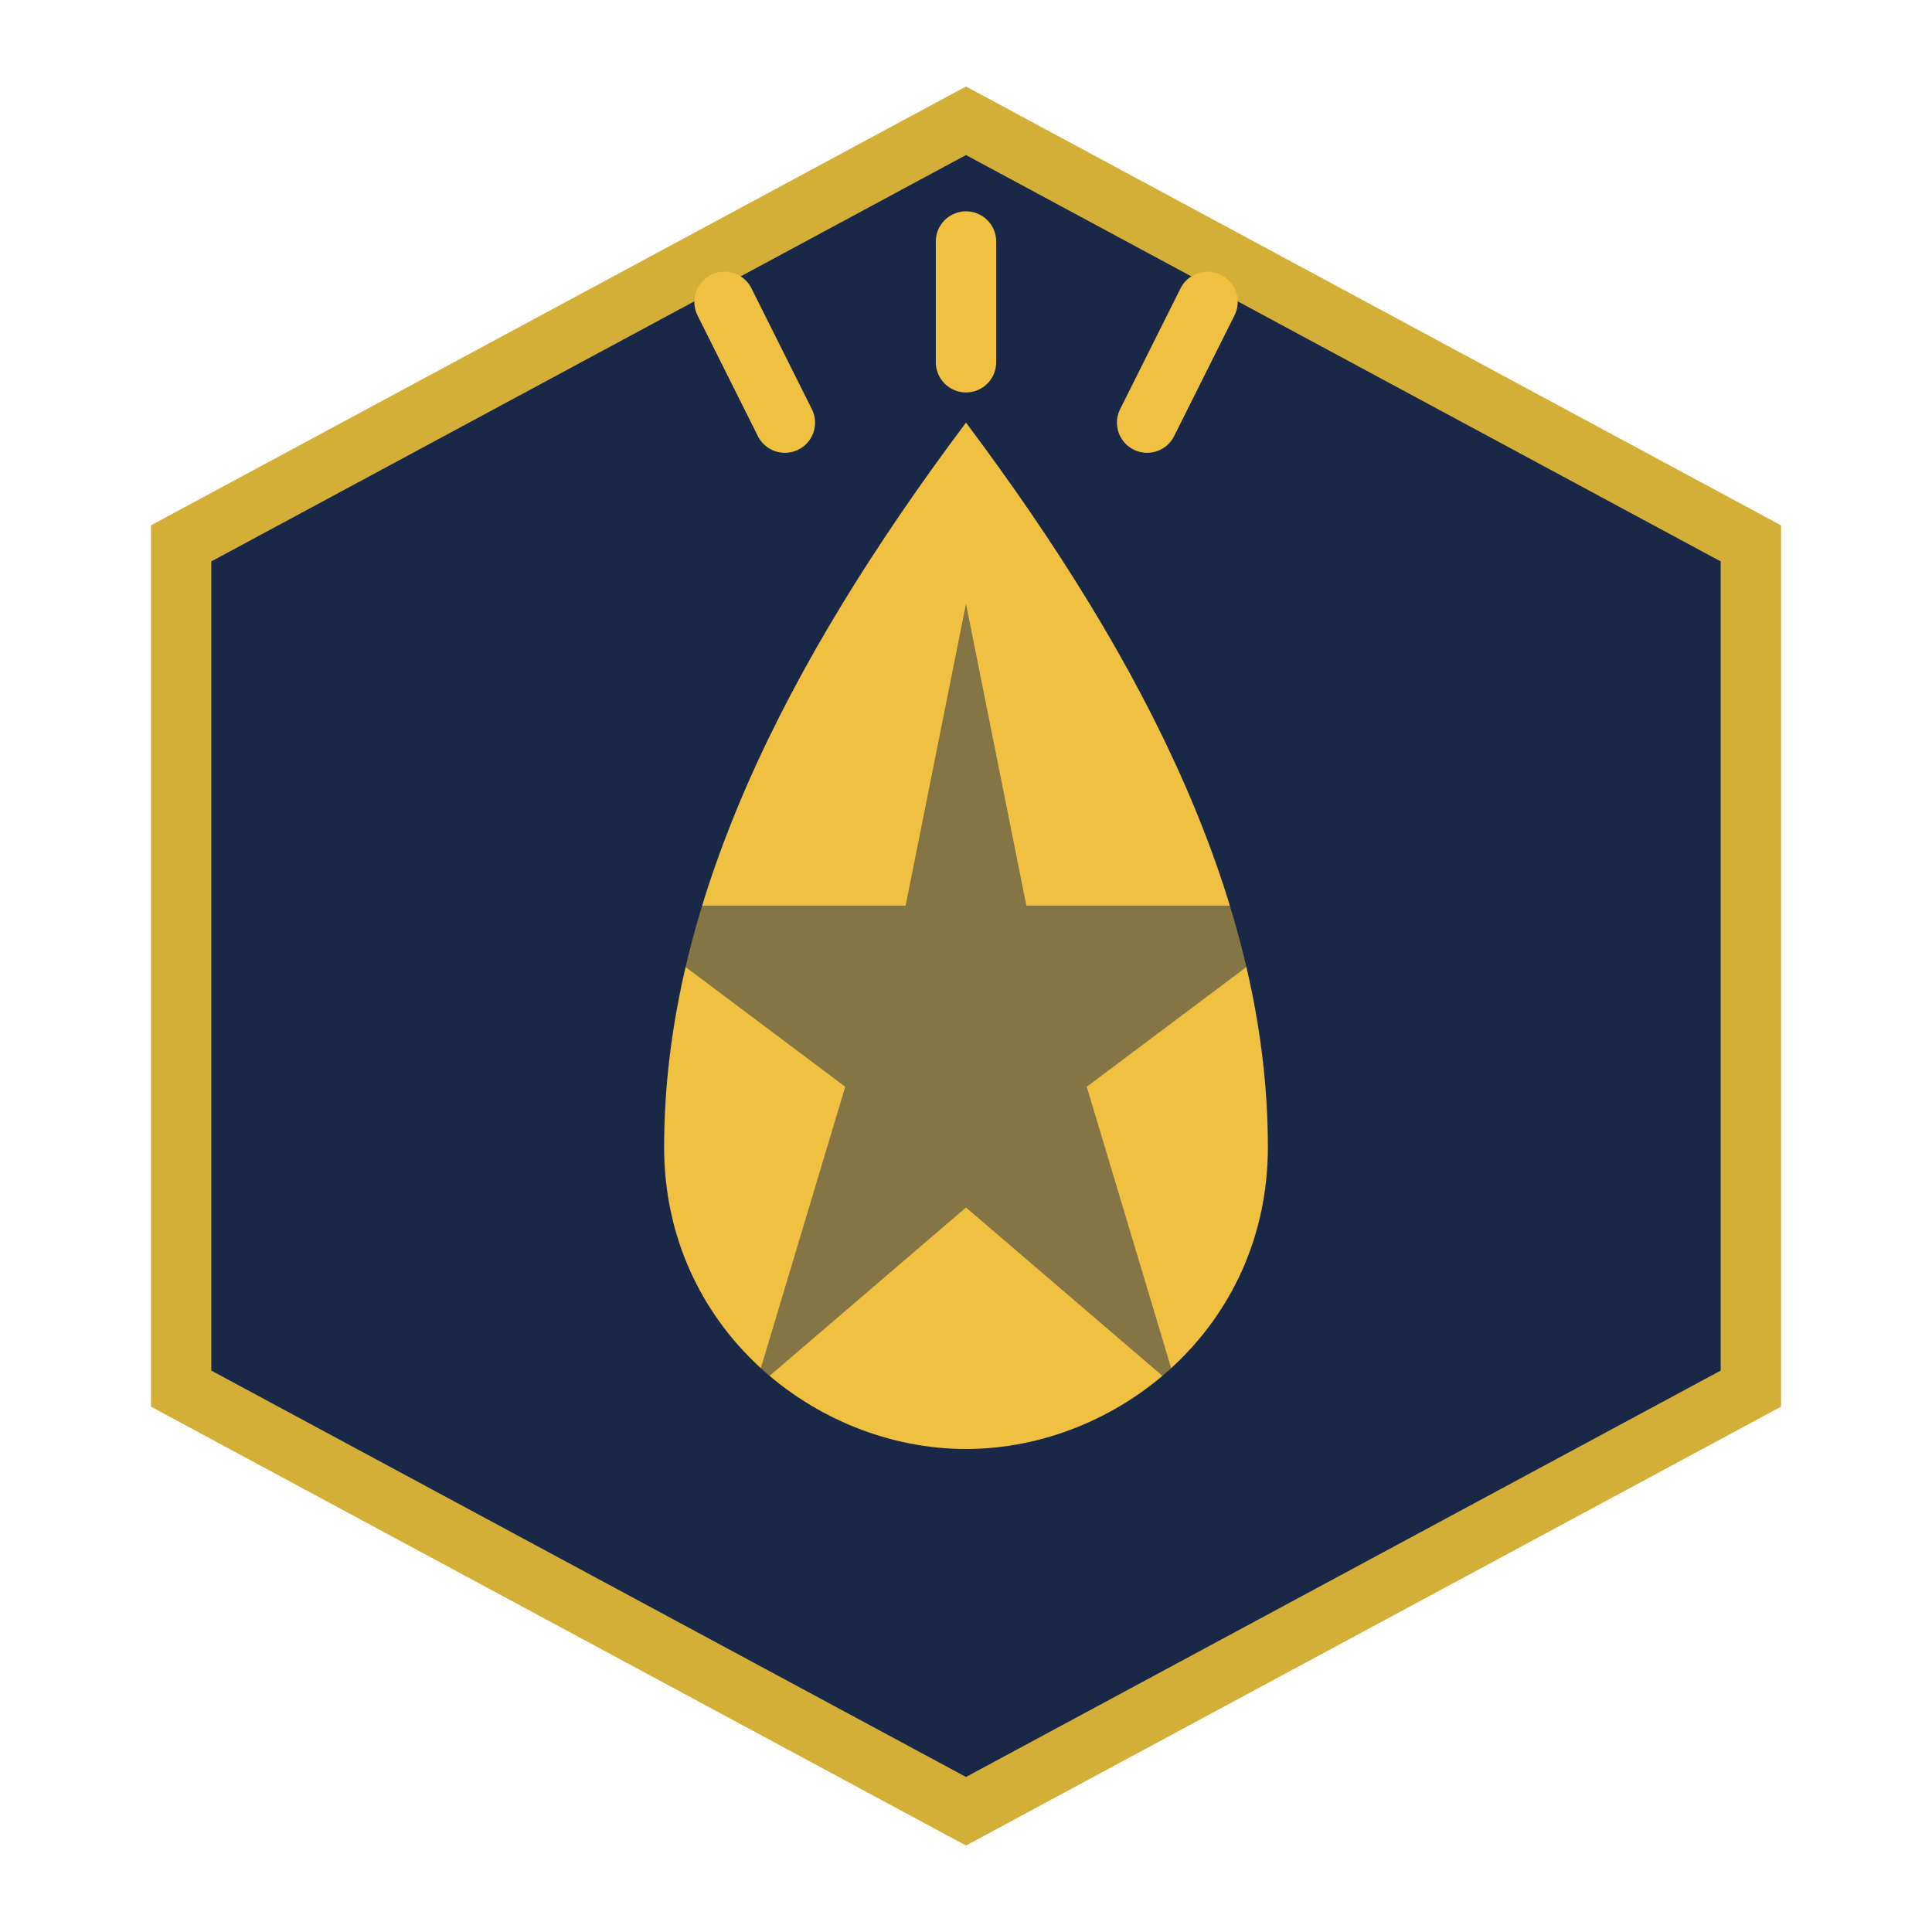
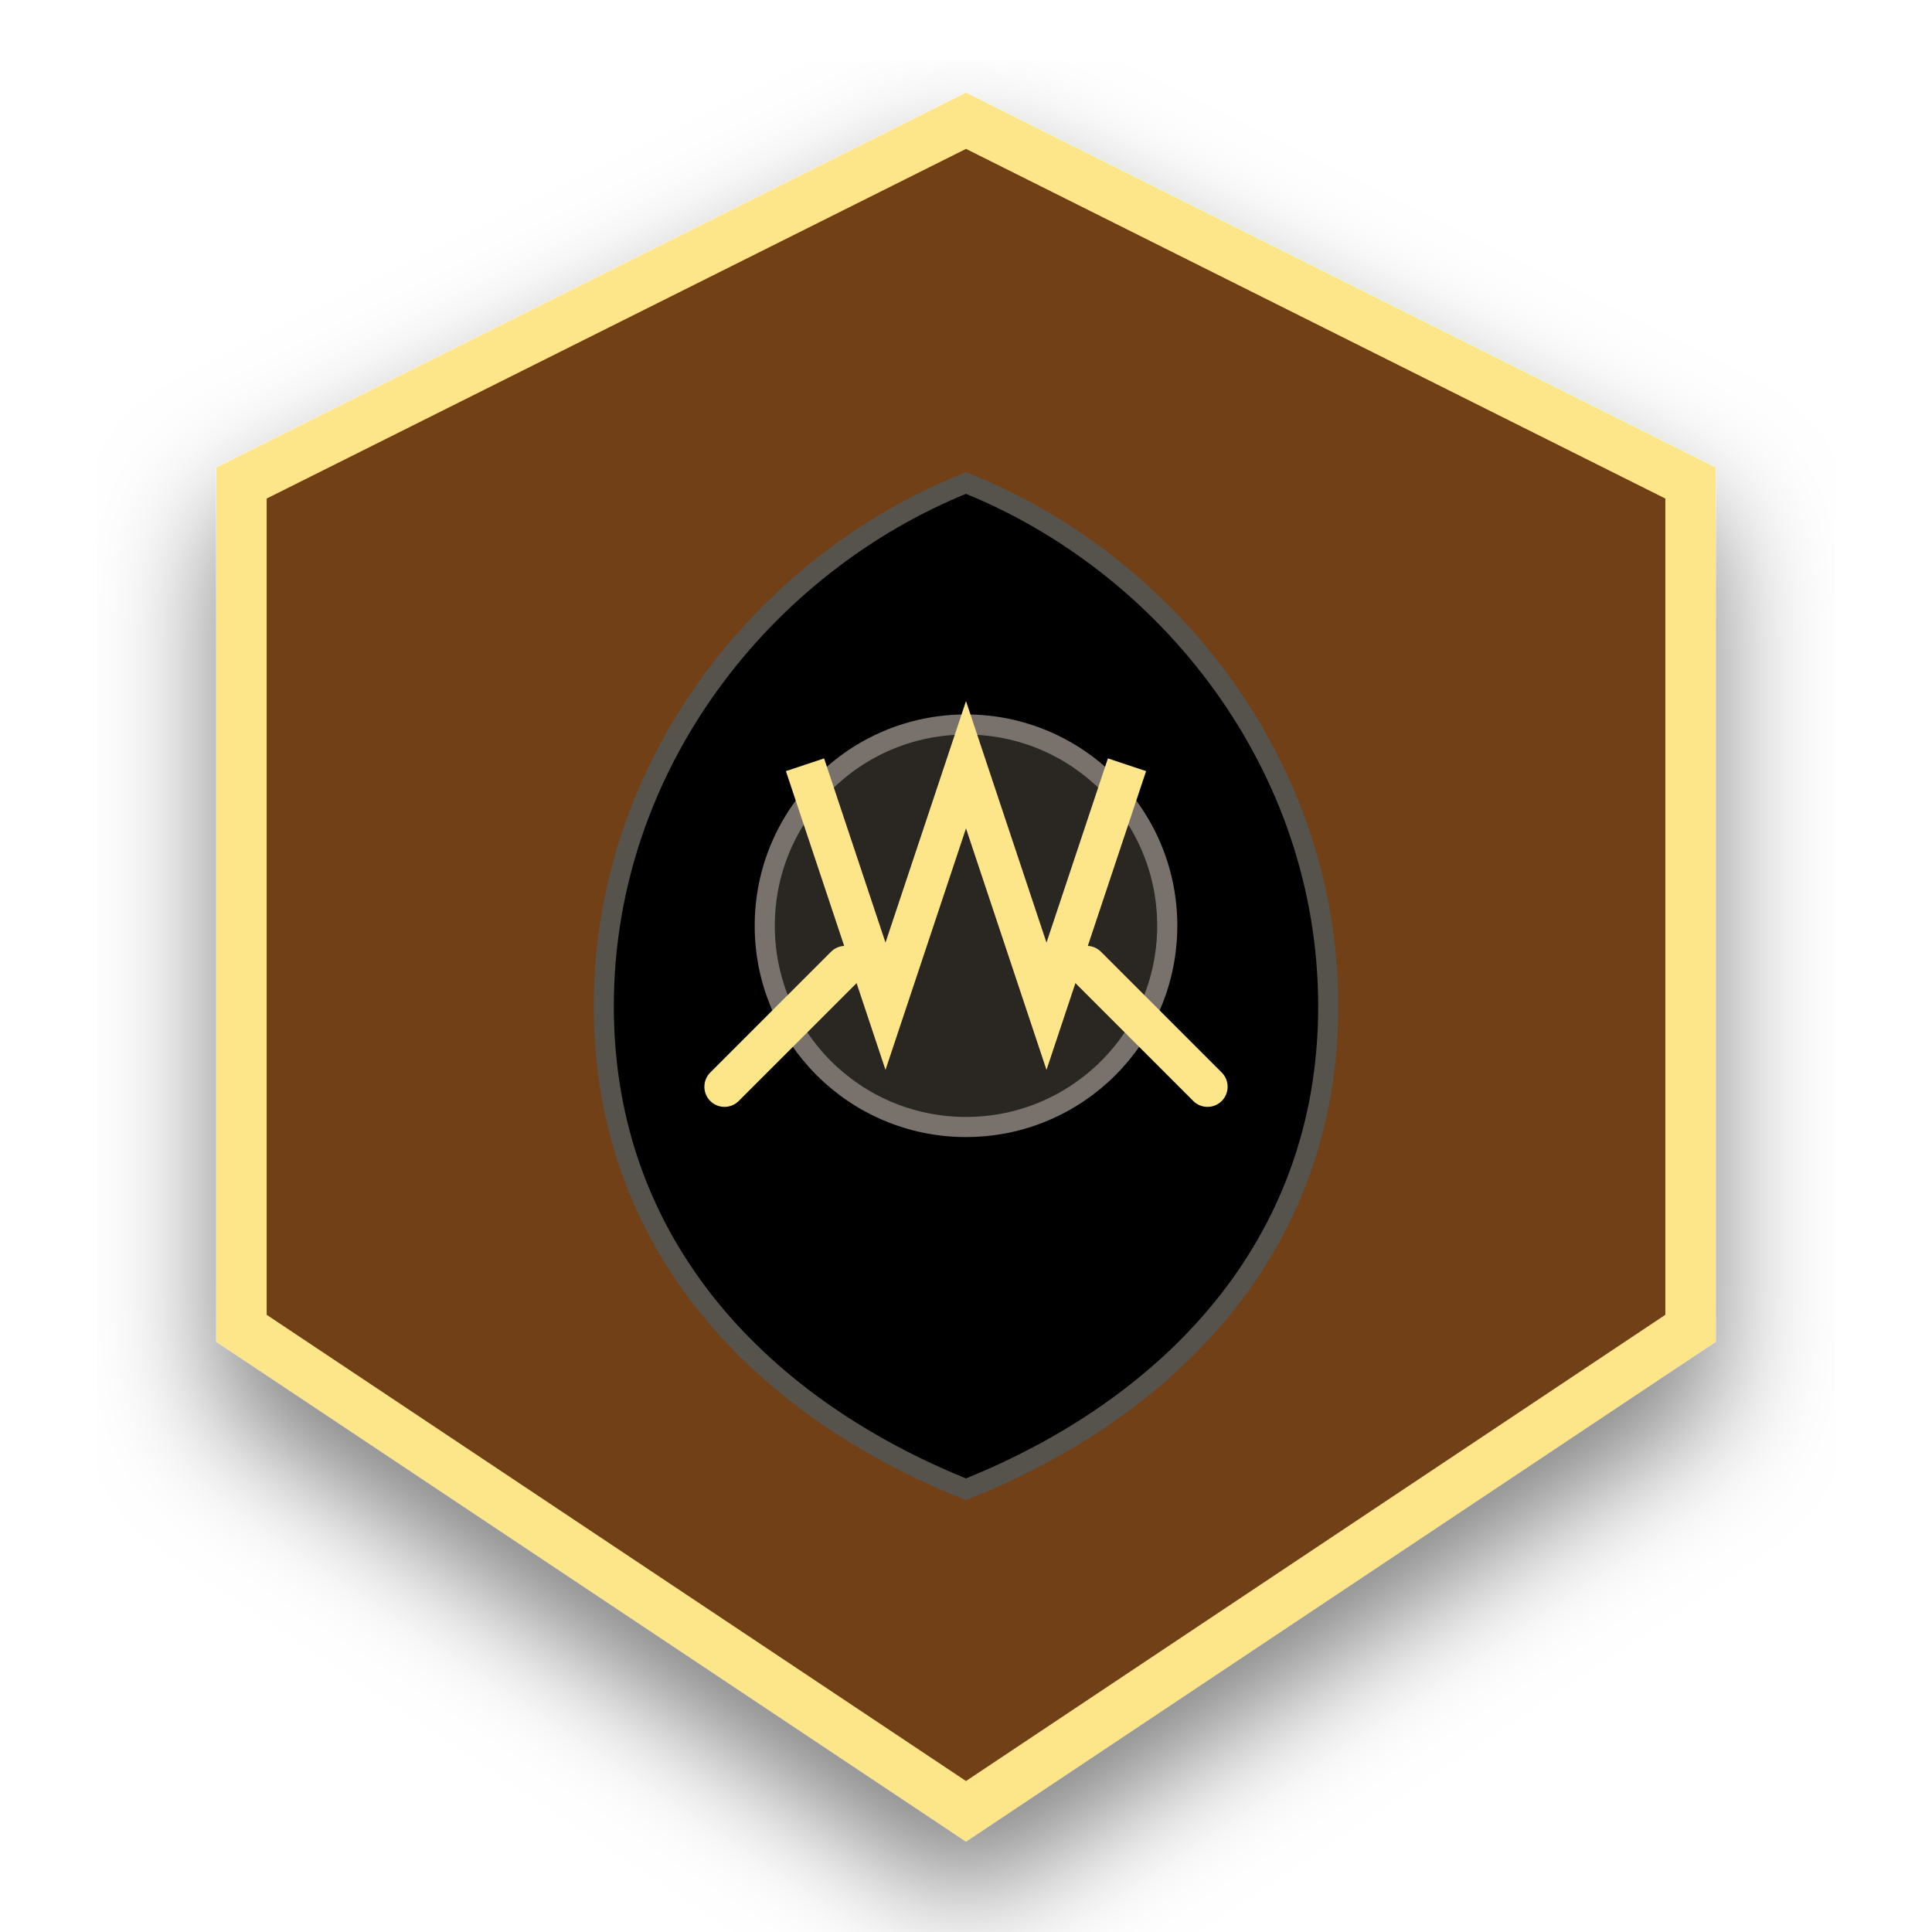
- <svg xmlns="http://www.w3.org/2000/svg" viewBox="0 0 64 64" role="img" aria-label="House Baratheon">
-   <path d="M32 4 L58 18 V46 L32 60 L6 46 V18 Z" fill="#1a2848" stroke="#d4af37" stroke-width="2" />
-   <path d="M32 14 C38 22 42 30 42 38 C42 44 37 48 32 48 C27 48 22 44 22 38 C22 30 26 22 32 14 Z" fill="#f0c040" />
-   <path d="M32 20 L34 30 L44 30 L36 36 L39 46 L32 40 L25 46 L28 36 L20 30 L30 30 Z" fill="#1a2848" opacity="0.5" />
-   <path d="M32 12 L32 8 M26 14 L24 10 M38 14 L40 10" stroke="#f0c040" stroke-width="2" stroke-linecap="round" />
+ <svg xmlns="http://www.w3.org/2000/svg" viewBox="0 0 96 96" role="img" aria-label="House Baratheon">
+   <defs>
+     <linearGradient id="baSh" x1="0" y1="0" x2="0" y2="1">
+       <stop stop-color="#ca8a04" />
+       <stop stop-color="#713f12" />
+     </linearGradient>
+     <linearGradient id="baD" x1="0" y1="0" x2="0" y2="1">
+       <stop stop-color="#1c1917" />
+       <stop stop-color="#000" />
+     </linearGradient>
+     <filter id="baF">
+       <feDropShadow dx="0" dy="3" stdDeviation="3" flood-opacity="0.5" />
+     </filter>
+   </defs>
+   <g filter="url(#baF)">
+     <path d="M48 6 L84 24 V66 L48 90 L12 66 V24 Z" fill="url(#baSh)" stroke="#fde68a" stroke-width="2.5" />
+     <path d="M48 24 C58 28 66 38 66 50 C66 62 58 70 48 74 C38 70 30 62 30 50 C30 38 38 28 48 24 Z" fill="url(#baD)" stroke="#57534e" />
+     <circle cx="48" cy="46" r="10" fill="#292524" stroke="#78716c" />
+     <path d="M40 38 L44 50 L48 38 L52 50 L56 38" fill="none" stroke="#fde68a" stroke-width="2" />
+     <path d="M36 54 L42 48 M60 54 L54 48" stroke="#fde68a" stroke-width="2" stroke-linecap="round" />
+   </g>
</svg>
